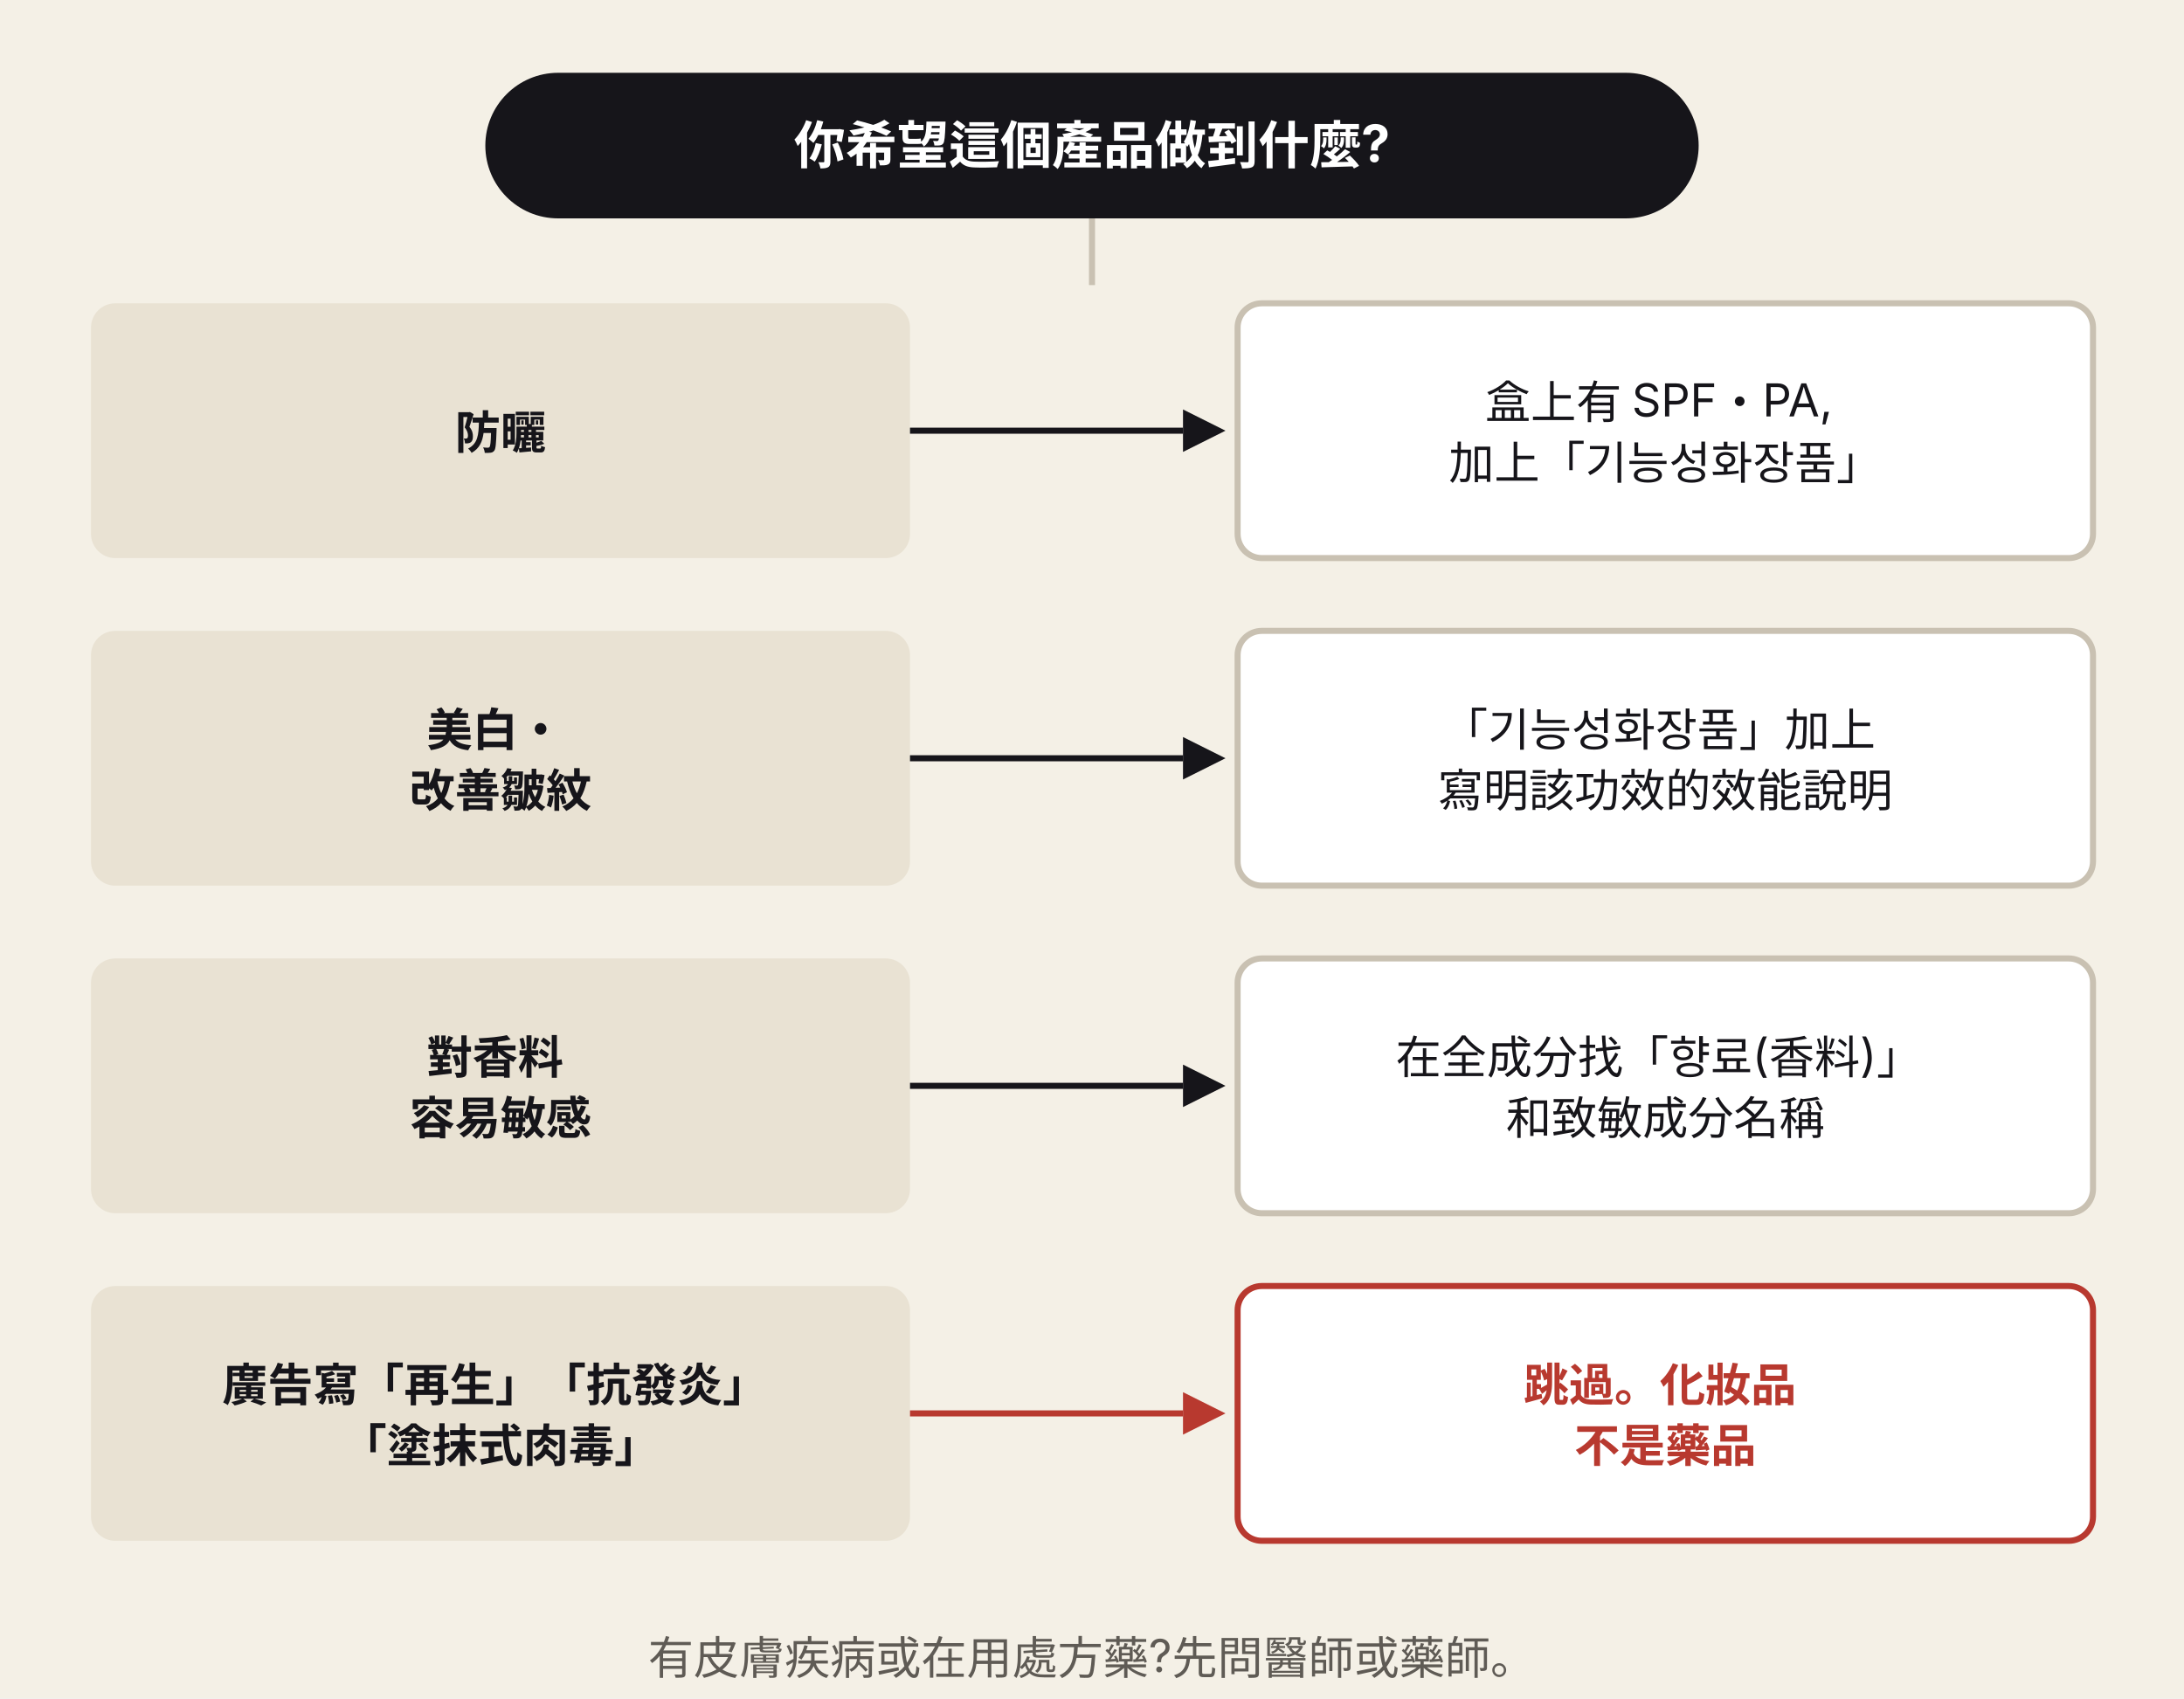
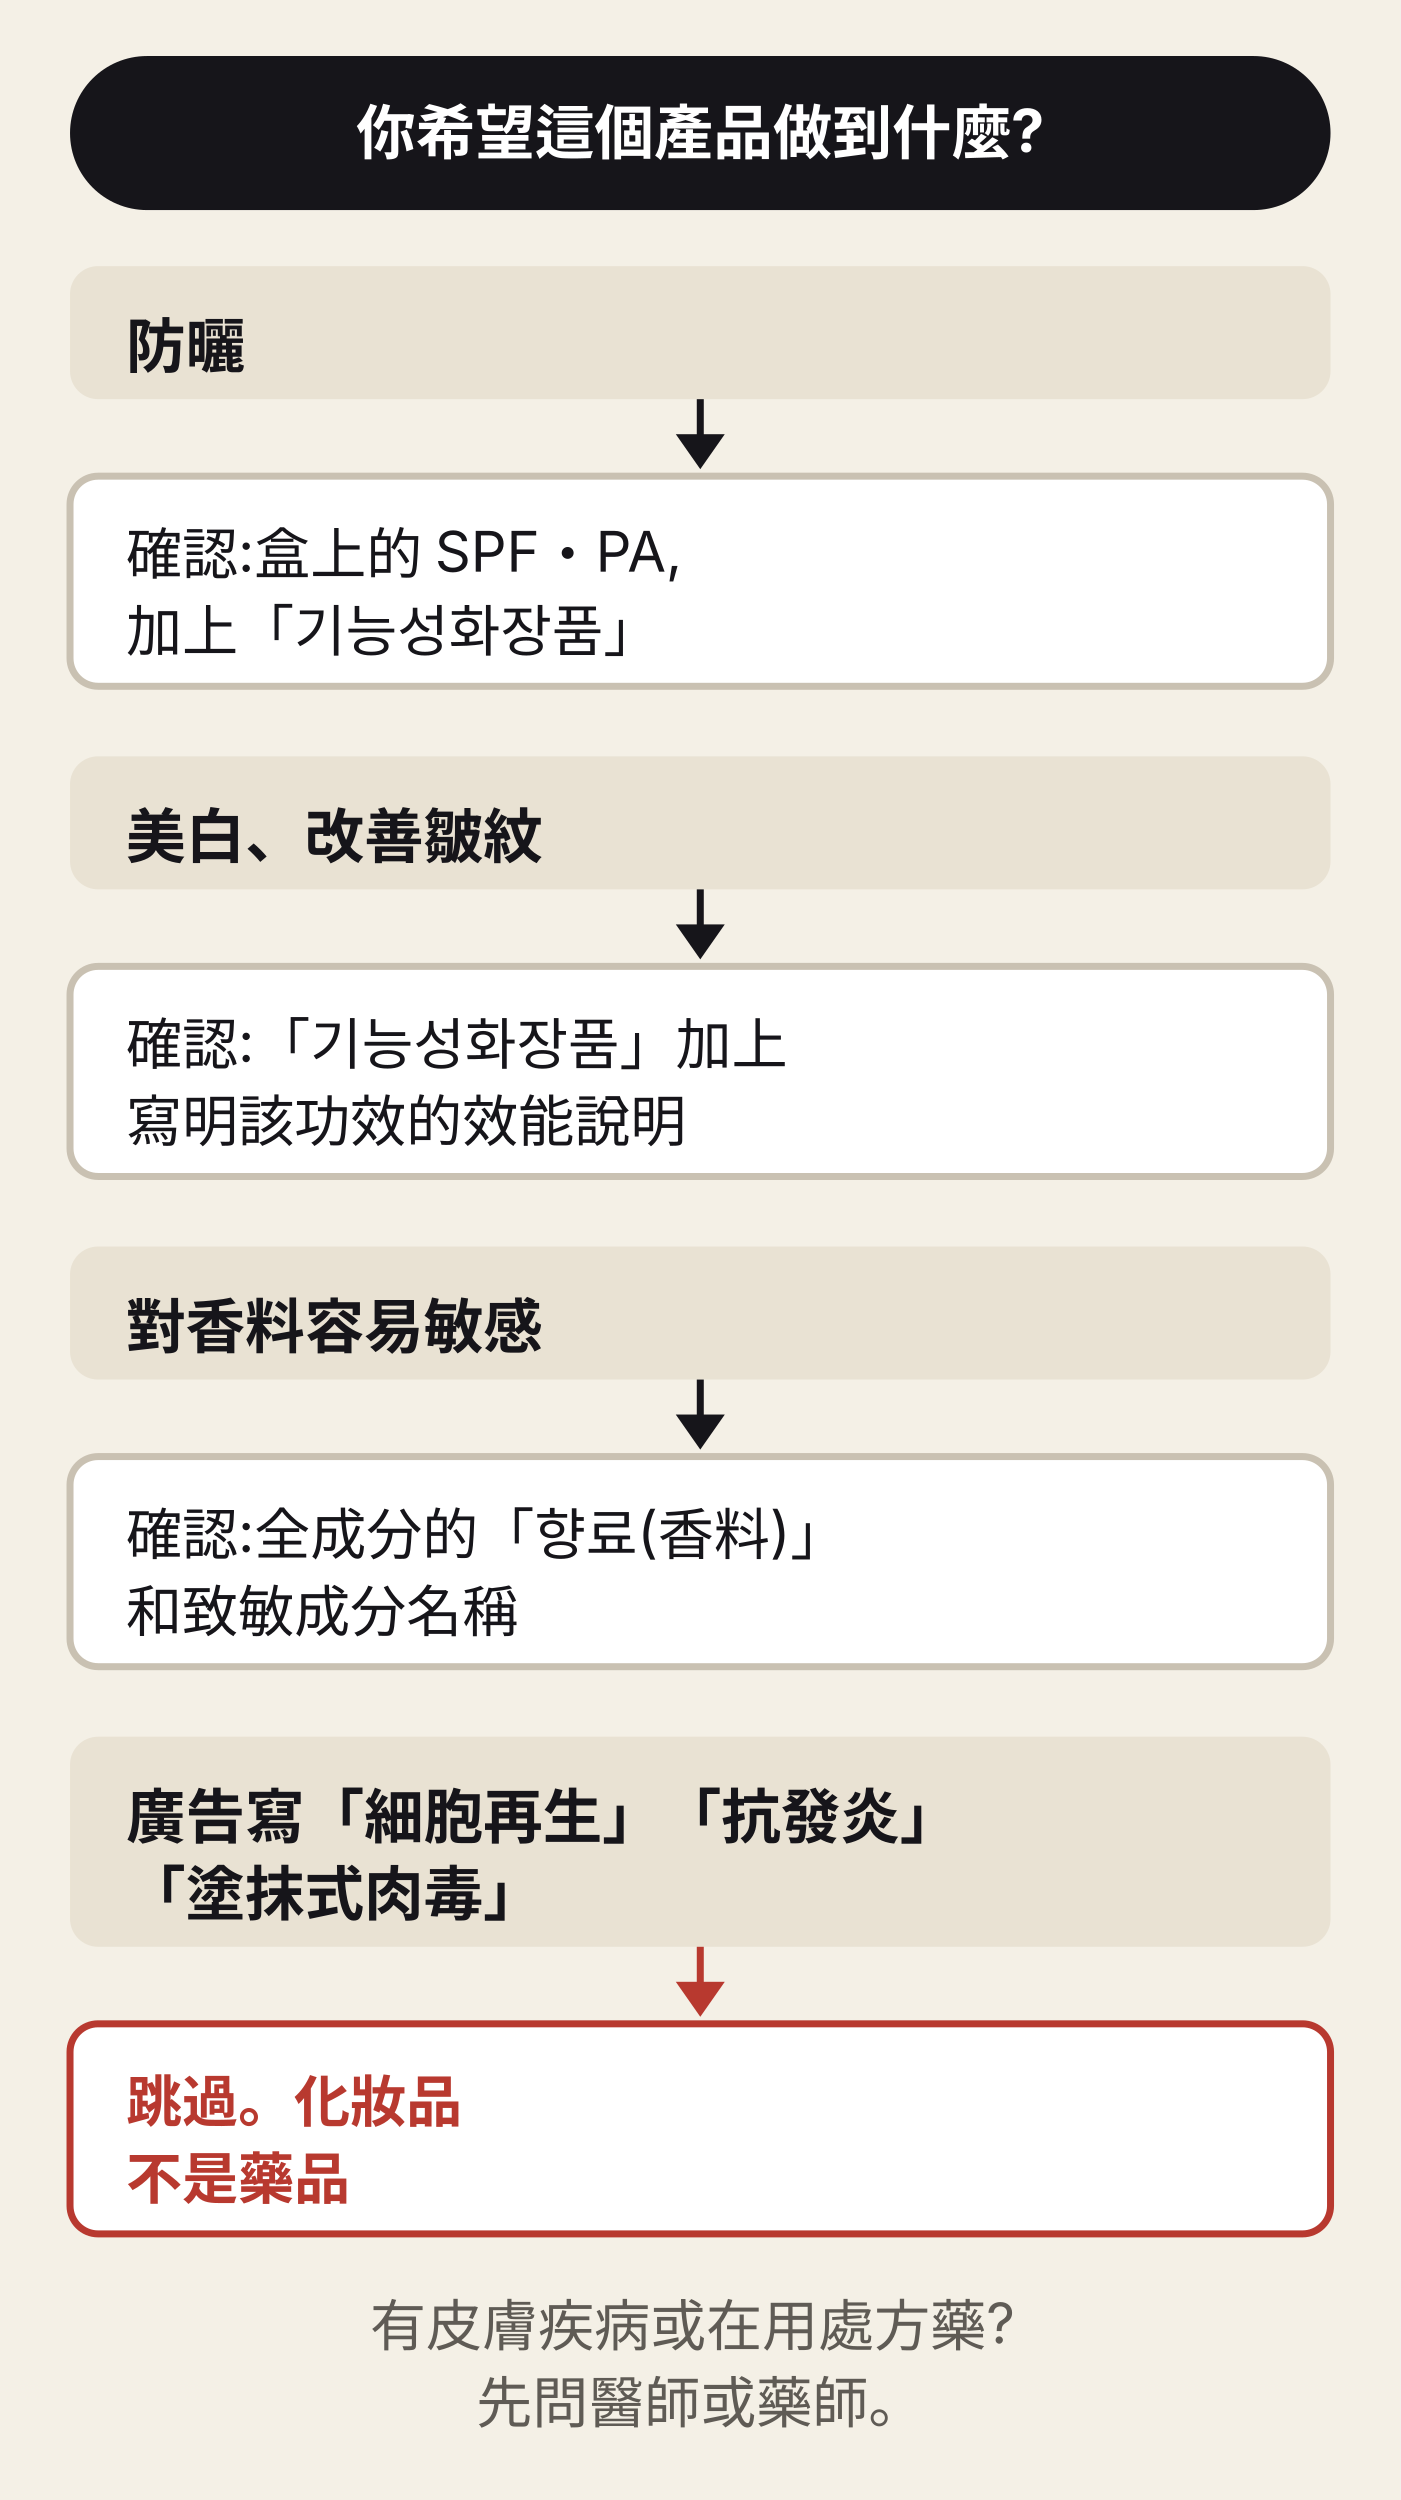
- <svg xmlns="http://www.w3.org/2000/svg" viewBox="0 0 720 560" role="img" aria-label="依需求挑選" font-family="system-ui, -apple-system, &quot;Noto Sans KR&quot;, &quot;Noto Sans JP&quot;, &quot;Noto Sans TC&quot;, sans-serif">
-   <rect width="720" height="560" fill="#f4f0e6" />
-   <rect x="160" y="24" width="400" height="48" rx="24" fill="#16151a" />
-   <text x="360" y="54" font-size="17" fill="#ffffff" font-weight="bold" text-anchor="middle">你希望這個產品做到什麼?</text>
-   <line x1="360" y1="72" x2="360" y2="94" stroke="#c9c1b2" stroke-width="2" />
-   <rect x="30" y="100" width="270" height="84" rx="8" fill="#e9e2d3" />
-   <text x="165" y="148" font-size="15" fill="#16151a" font-weight="bold" text-anchor="middle">防曬</text>
-   <line x1="300" y1="142" x2="390" y2="142" stroke="#16151a" stroke-width="2" />
-   <polygon points="390,135 404,142 390,149" fill="#16151a" />
-   <rect x="408" y="100" width="282" height="84" rx="8" fill="#ffffff" stroke="#c9c1b2" stroke-width="2" />
-   <text x="549" y="138" font-size="15" fill="#16151a" font-weight="normal" text-anchor="middle">
-     <tspan x="549" dy="0">盒上有 SPF・PA,</tspan>
-     <tspan x="549" dy="20">加上「기능성화장품」</tspan>
+ <svg xmlns="http://www.w3.org/2000/svg" viewBox="0 0 400 714" role="img" aria-label="依需求挑選" font-family="system-ui, -apple-system, &quot;Noto Sans KR&quot;, &quot;Noto Sans JP&quot;, &quot;Noto Sans TC&quot;, sans-serif">
+   <rect width="400" height="714" fill="#f4f0e6" />
+   <rect x="20" y="16" width="360" height="44" rx="22" fill="#16151a" />
+   <text x="200" y="44" font-size="17" fill="#ffffff" font-weight="bold" text-anchor="middle">你希望這個產品做到什麼?</text>
+   <rect x="20" y="76" width="360" height="38" rx="8" fill="#e9e2d3" />
+   <text x="36" y="105" font-size="17" fill="#16151a" font-weight="bold" text-anchor="start">防曬</text>
+   <line x1="200" y1="114" x2="200" y2="126" stroke="#16151a" stroke-width="2" />
+   <polygon points="193,124 207,124 200,134" fill="#16151a" />
+   <rect x="20" y="136" width="360" height="60" rx="8" fill="#ffffff" stroke="#c9c1b2" stroke-width="2" />
+   <text x="36" y="164" font-size="16" fill="#16151a" font-weight="normal" text-anchor="start">
+     <tspan x="36" dy="0">確認:盒上的 SPF・PA,</tspan>
+     <tspan x="36" dy="22">加上「기능성화장품」</tspan>
  </text>
-   <rect x="30" y="208" width="270" height="84" rx="8" fill="#e9e2d3" />
-   <text x="165" y="246" font-size="15" fill="#16151a" font-weight="bold" text-anchor="middle">
-     <tspan x="165" dy="0">美白・</tspan>
-     <tspan x="165" dy="20">改善皺紋</tspan>
+   <rect x="20" y="216" width="360" height="38" rx="8" fill="#e9e2d3" />
+   <text x="36" y="245" font-size="17" fill="#16151a" font-weight="bold" text-anchor="start">美白、改善皺紋</text>
+   <line x1="200" y1="254" x2="200" y2="266" stroke="#16151a" stroke-width="2" />
+   <polygon points="193,264 207,264 200,274" fill="#16151a" />
+   <rect x="20" y="276" width="360" height="60" rx="8" fill="#ffffff" stroke="#c9c1b2" stroke-width="2" />
+   <text x="36" y="304" font-size="16" fill="#16151a" font-weight="normal" text-anchor="start">
+     <tspan x="36" dy="0">確認:「기능성화장품」加上</tspan>
+     <tspan x="36" dy="22">寫明該功效的效能說明</tspan>
  </text>
-   <line x1="300" y1="250" x2="390" y2="250" stroke="#16151a" stroke-width="2" />
-   <polygon points="390,243 404,250 390,257" fill="#16151a" />
-   <rect x="408" y="208" width="282" height="84" rx="8" fill="#ffffff" stroke="#c9c1b2" stroke-width="2" />
-   <text x="549" y="246" font-size="15" fill="#16151a" font-weight="normal" text-anchor="middle">
-     <tspan x="549" dy="0">「기능성화장품」加上</tspan>
-     <tspan x="549" dy="20">寫明該功效的效能說明</tspan>
+   <rect x="20" y="356" width="360" height="38" rx="8" fill="#e9e2d3" />
+   <text x="36" y="385" font-size="17" fill="#16151a" font-weight="bold" text-anchor="start">對香料容易敏感</text>
+   <line x1="200" y1="394" x2="200" y2="406" stroke="#16151a" stroke-width="2" />
+   <polygon points="193,404 207,404 200,414" fill="#16151a" />
+   <rect x="20" y="416" width="360" height="60" rx="8" fill="#ffffff" stroke="#c9c1b2" stroke-width="2" />
+   <text x="36" y="444" font-size="16" fill="#16151a" font-weight="normal" text-anchor="start">
+     <tspan x="36" dy="0">確認:全成分的「향료(香料)」</tspan>
+     <tspan x="36" dy="22">和致敏成分名稱</tspan>
  </text>
-   <rect x="30" y="316" width="270" height="84" rx="8" fill="#e9e2d3" />
-   <text x="165" y="354" font-size="15" fill="#16151a" font-weight="bold" text-anchor="middle">
-     <tspan x="165" dy="0">對香料</tspan>
-     <tspan x="165" dy="20">容易敏感</tspan>
+   <rect x="20" y="496" width="360" height="60" rx="8" fill="#e9e2d3" />
+   <text x="36" y="525" font-size="17" fill="#16151a" font-weight="bold" text-anchor="start">
+     <tspan x="36" dy="0">廣告寫「細胞再生」「抗發炎」</tspan>
+     <tspan x="36" dy="22">「塗抹式肉毒」</tspan>
  </text>
-   <line x1="300" y1="358" x2="390" y2="358" stroke="#16151a" stroke-width="2" />
-   <polygon points="390,351 404,358 390,365" fill="#16151a" />
-   <rect x="408" y="316" width="282" height="84" rx="8" fill="#ffffff" stroke="#c9c1b2" stroke-width="2" />
-   <text x="549" y="354" font-size="15" fill="#16151a" font-weight="normal" text-anchor="middle">
-     <tspan x="549" dy="0">在全成分找「향료(香料)」</tspan>
-     <tspan x="549" dy="20">和致敏成分名稱</tspan>
+   <line x1="200" y1="556" x2="200" y2="568" stroke="#b8392f" stroke-width="2" />
+   <polygon points="193,566 207,566 200,576" fill="#b8392f" />
+   <rect x="20" y="578" width="360" height="60" rx="8" fill="#ffffff" stroke="#b8392f" stroke-width="2" />
+   <text x="36" y="606" font-size="16" fill="#b8392f" font-weight="bold" text-anchor="start">
+     <tspan x="36" dy="0">跳過。化妝品</tspan>
+     <tspan x="36" dy="22">不是藥品</tspan>
  </text>
-   <rect x="30" y="424" width="270" height="84" rx="8" fill="#e9e2d3" />
-   <text x="165" y="462" font-size="15" fill="#16151a" font-weight="bold" text-anchor="middle">
-     <tspan x="165" dy="0">廣告寫「再生」「抗發炎」</tspan>
-     <tspan x="165" dy="20">「塗抹式肉毒」</tspan>
+   <text x="200" y="670" font-size="16" fill="#5f5b55" font-weight="normal" text-anchor="middle">
+     <tspan x="200" dy="0">有皮膚疾病或在用處方藥?</tspan>
+     <tspan x="200" dy="22">先問醫師或藥師。</tspan>
  </text>
-   <line x1="300" y1="466" x2="390" y2="466" stroke="#b8392f" stroke-width="2" />
-   <polygon points="390,459 404,466 390,473" fill="#b8392f" />
-   <rect x="408" y="424" width="282" height="84" rx="8" fill="#ffffff" stroke="#b8392f" stroke-width="2" />
-   <text x="549" y="462" font-size="15" fill="#b8392f" font-weight="bold" text-anchor="middle">
-     <tspan x="549" dy="0">跳過。化妝品</tspan>
-     <tspan x="549" dy="20">不是藥品</tspan>
-   </text>
-   <text x="360" y="552" font-size="15" fill="#5f5b55" font-weight="normal" text-anchor="middle">有皮膚疾病或在用處方藥?先問醫師或藥師。</text>
</svg>
